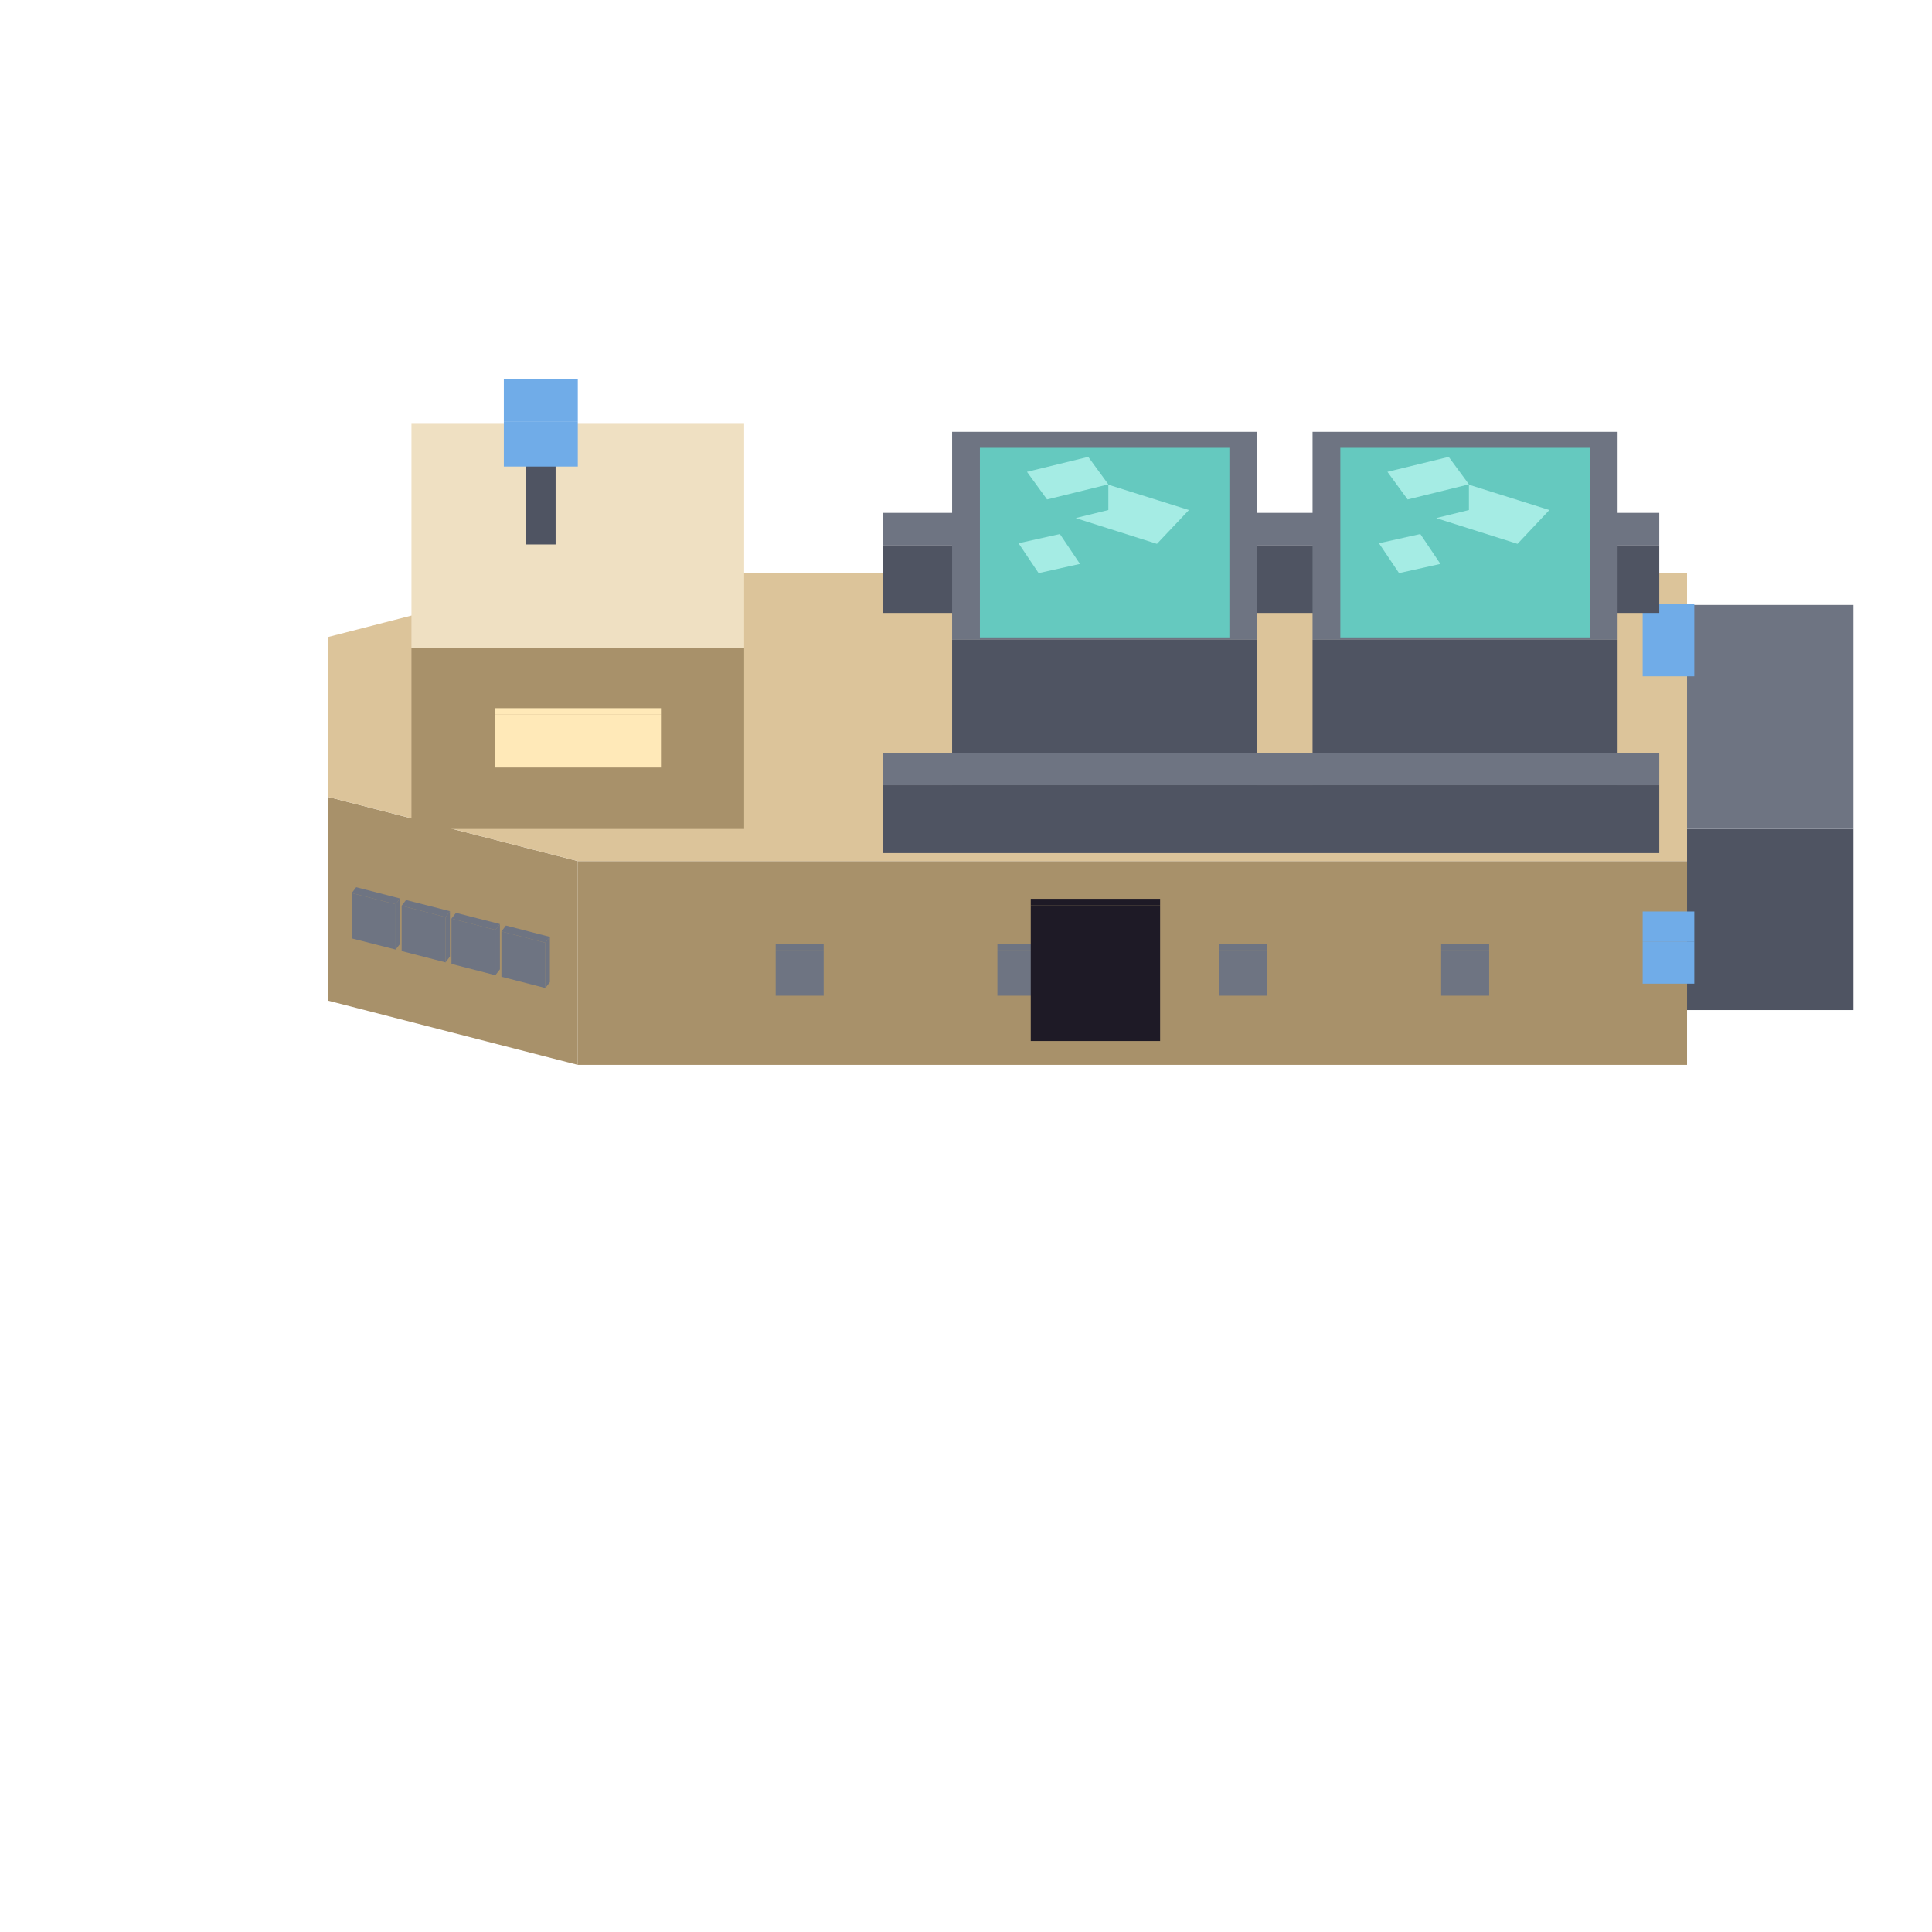
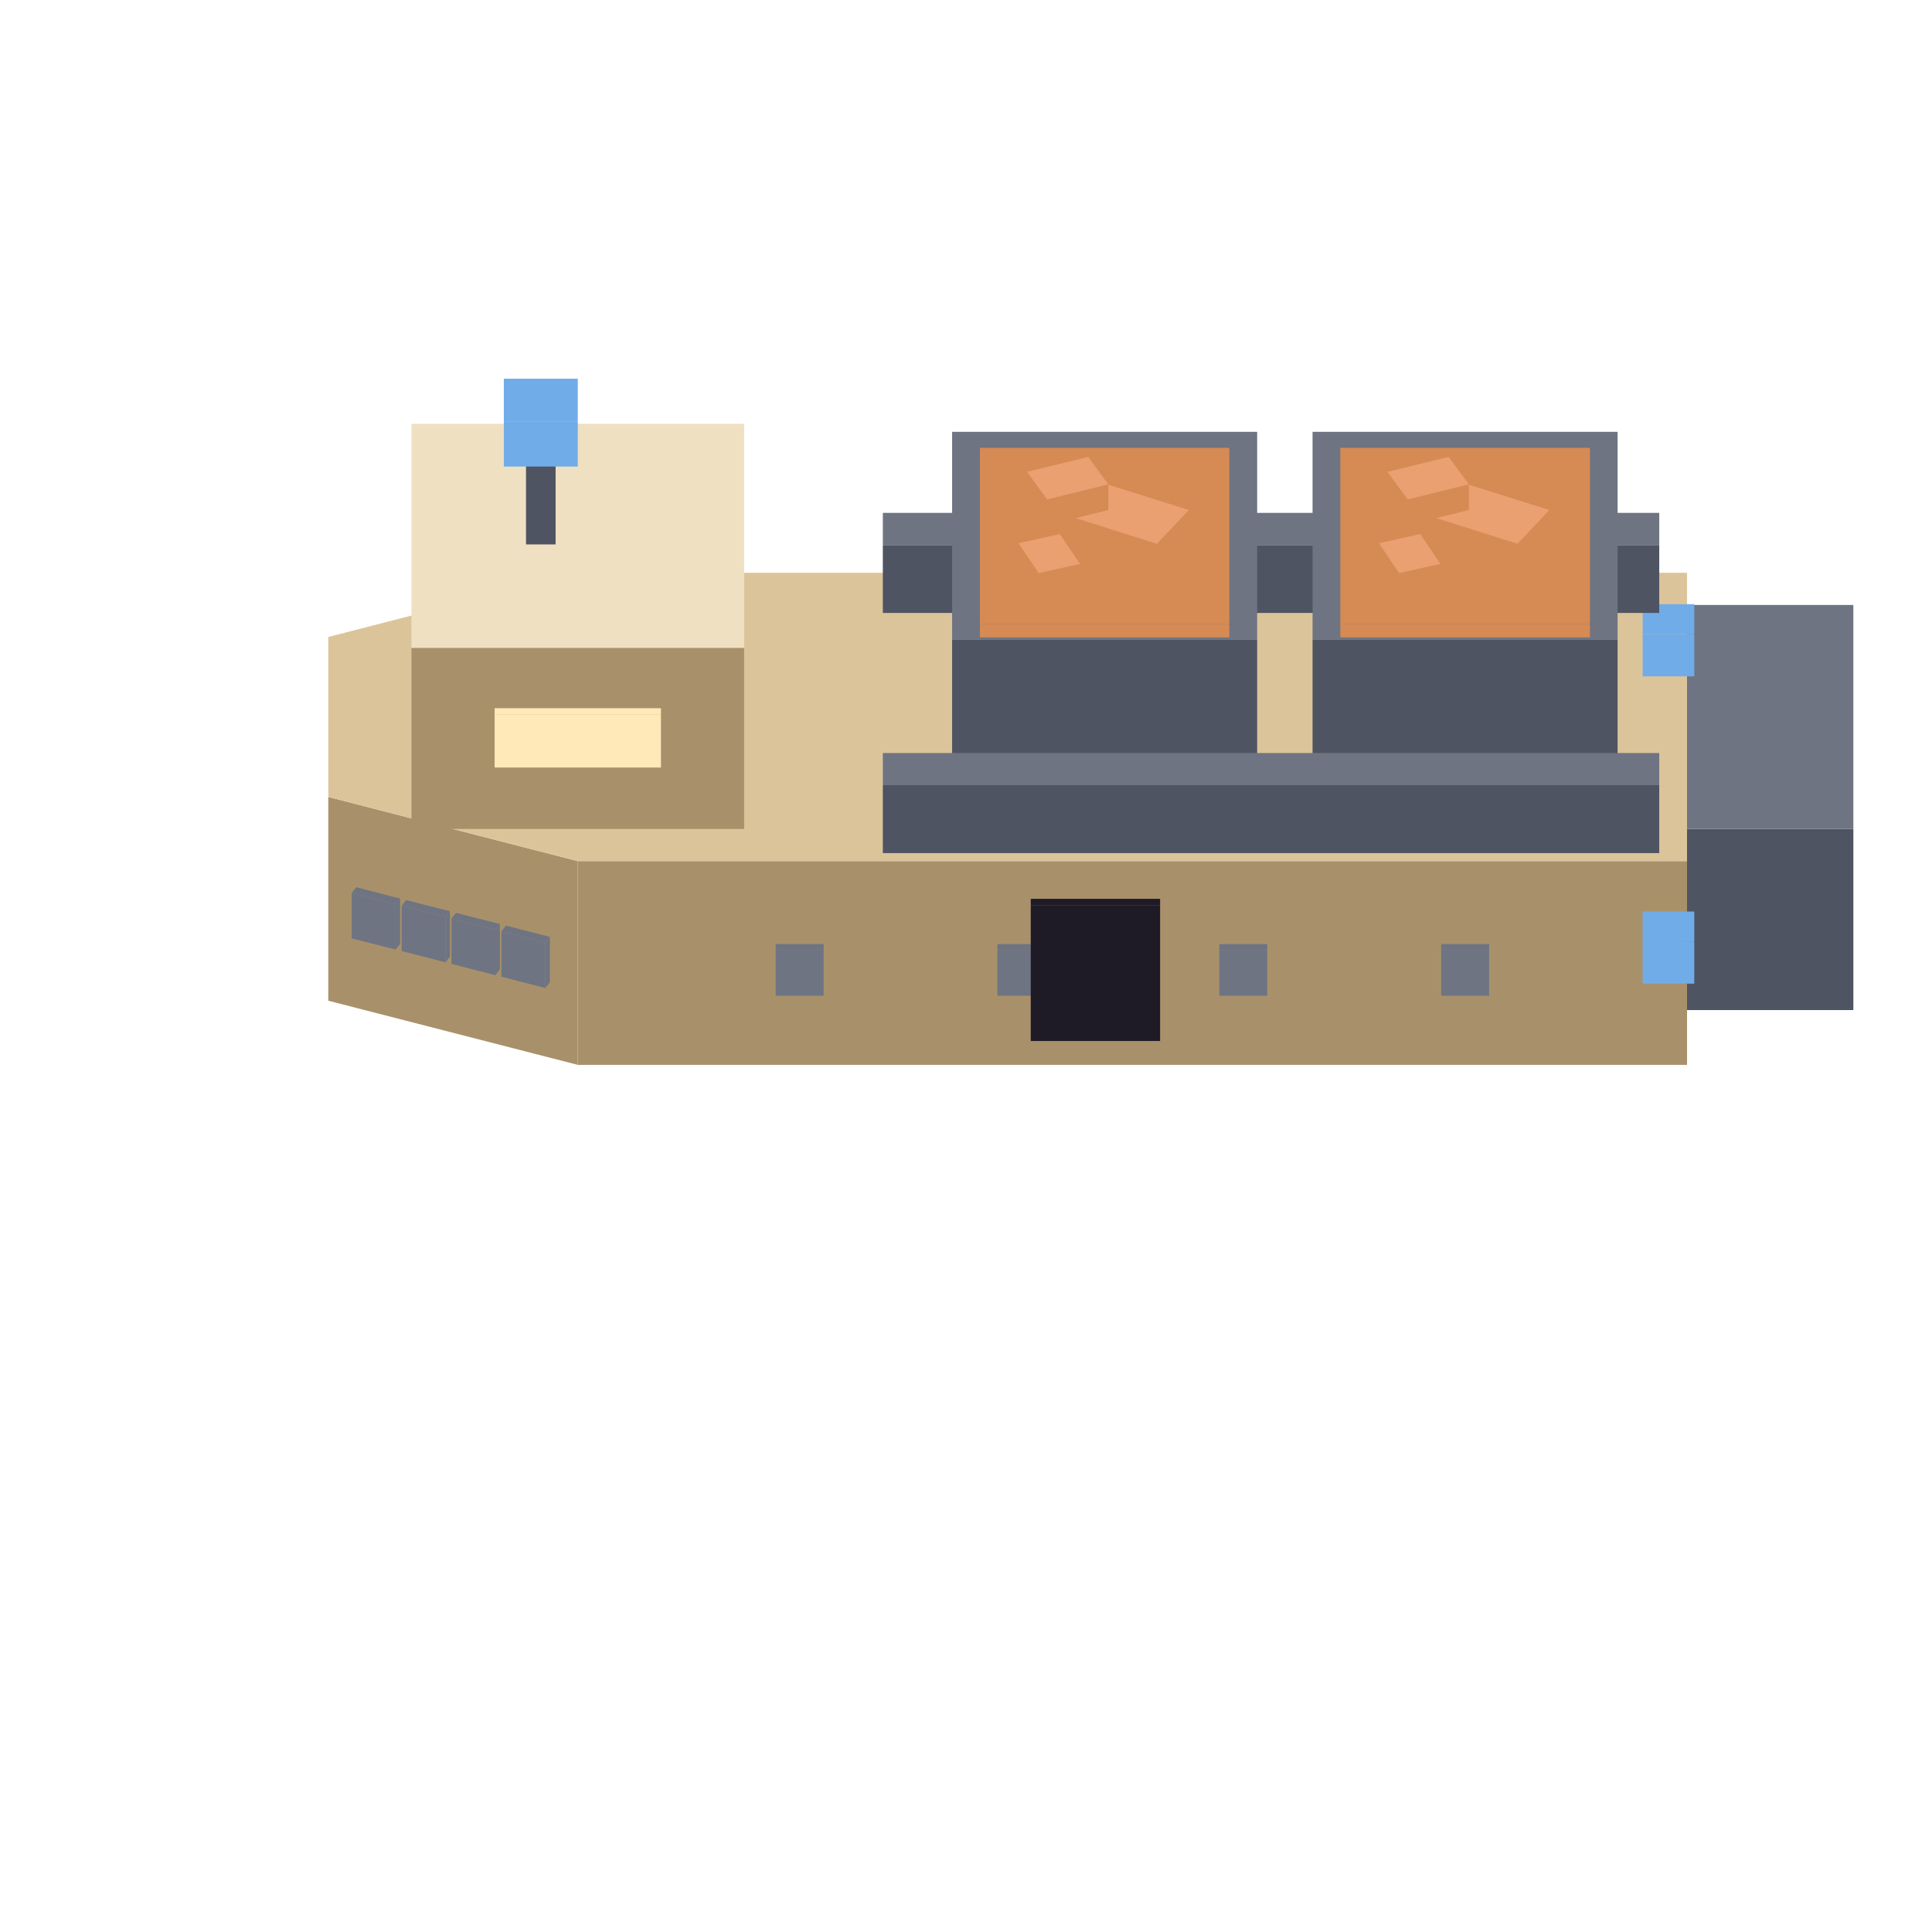
<svg xmlns="http://www.w3.org/2000/svg" width="56" height="56" viewBox="0 0 128 128">
  <polygon fill="#a8916a" points="38.28,57.05 111.77,57.05 111.77,70.55 38.28,70.55" />
  <polygon fill="#a8916a" points="21.75,52.80 38.28,57.05 38.28,70.55 21.75,66.30" />
  <polygon fill="#dcc49a" points="111.77,57.05 38.28,57.05 21.75,52.80 21.75,42.20 38.28,37.95 111.77,37.95" />
  <polygon fill="#6e7482" points="95.48,62.97 98.66,62.97 98.66,65.97 95.48,65.97" />
  <polygon fill="#6e7482" points="98.66,62.97 95.48,62.97 95.48,62.55 98.66,62.55" />
  <polygon fill="#6e7482" points="80.78,62.97 83.96,62.97 83.96,65.97 80.78,65.97" />
  <polygon fill="#6e7482" points="83.96,62.97 80.78,62.97 80.78,62.55 83.96,62.55" />
  <polygon fill="#6e7482" points="66.08,62.97 69.27,62.97 69.27,65.97 66.08,65.97" />
  <polygon fill="#6e7482" points="69.27,62.97 66.08,62.97 66.08,62.55 69.27,62.55" />
  <polygon fill="#6e7482" points="51.39,62.97 54.57,62.97 54.57,65.97 51.39,65.97" />
  <polygon fill="#6e7482" points="54.57,62.97 51.39,62.97 51.39,62.55 54.57,62.55" />
  <polygon fill="#6e7482" points="33.22,61.71 36.13,62.46 36.13,65.46 33.22,64.71" />
  <polygon fill="#6e7482" points="36.13,62.46 36.43,62.07 36.43,65.07 36.13,65.46" />
  <polygon fill="#6e7482" points="36.13,62.46 33.22,61.71 33.52,61.32 36.43,62.07" />
  <polygon fill="#6e7482" points="29.91,60.86 32.82,61.61 32.82,64.61 29.91,63.86" />
  <polygon fill="#6e7482" points="32.82,61.61 33.12,61.22 33.12,64.22 32.82,64.61" />
  <polygon fill="#6e7482" points="32.82,61.61 29.91,60.86 30.21,60.48 33.12,61.22" />
  <polygon fill="#6e7482" points="26.61,60.01 29.52,60.76 29.52,63.76 26.61,63.01" />
  <polygon fill="#6e7482" points="29.52,60.76 29.81,60.37 29.81,63.37 29.52,63.76" />
  <polygon fill="#6e7482" points="29.52,60.76 26.61,60.01 26.90,59.63 29.81,60.37" />
  <polygon fill="#6e7482" points="23.30,59.17 26.21,59.91 26.21,62.91 23.30,62.17" />
  <polygon fill="#6e7482" points="26.21,59.91 26.51,59.53 26.51,62.53 26.21,62.91" />
  <polygon fill="#6e7482" points="26.21,59.91 23.30,59.17 23.60,58.78 26.51,59.53" />
  <polygon fill="#1e1a26" points="68.29,59.97 76.86,59.97 76.86,68.97 68.29,68.97" />
  <polygon fill="#1e1a26" points="76.86,59.97 68.29,59.97 68.29,59.55 76.86,59.55" />
  <polygon fill="#4f5462" points="111.77,54.92 122.79,54.92 122.79,66.92 111.77,66.92" />
  <polygon fill="#6e7482" points="122.79,54.92 111.77,54.92 111.77,40.08 122.79,40.08" />
  <polygon fill="#70ace8" points="108.83,62.37 112.25,62.37 112.25,65.17 108.83,65.17" />
  <polygon fill="#70ace8" points="108.83,62.37 108.83,60.39 112.25,60.39 112.25,62.37" />
  <polygon fill="#70ace8" points="108.83,42.01 112.25,42.01 112.25,44.81 108.83,44.81" />
  <polygon fill="#70ace8" points="108.83,42.01 108.83,40.03 112.25,40.03 112.25,42.01" />
  <polygon fill="#4f5462" points="58.49,36.11 109.93,36.11 109.93,40.61 58.49,40.61" />
  <polygon fill="#6e7482" points="109.93,36.11 58.49,36.11 58.49,33.98 109.93,33.98" />
  <polygon fill="#4f5462" points="86.96,42.39 107.17,42.39 107.17,54.39 86.96,54.39" />
  <polygon fill="#6e7482" points="107.17,42.39 86.96,42.39 86.96,28.61 107.17,28.61" />
-   <polygon fill="#65c9bf" points="88.80,41.33 105.34,41.33 105.34,42.23 88.80,42.23" />
-   <polygon fill="#65c9bf" points="105.34,41.33 88.80,41.33 88.80,29.67 105.34,29.67" />
-   <polygon fill="#65c9bf" points="95.16,34.33 100.54,36.03 100.54,38.53 95.16,36.83" />
-   <polygon fill="#65c9bf" points="100.54,36.03 102.65,33.79 102.65,36.29 100.54,38.53" />
-   <polygon fill="#a5ece4" points="100.54,36.03 95.16,34.33 97.28,32.10 102.65,33.79" />
-   <polygon fill="#65c9bf" points="93.26,33.09 97.32,32.09 97.32,33.79 93.26,34.79" />
-   <polygon fill="#65c9bf" points="91.92,31.26 93.26,33.09 93.26,34.79 91.92,32.96" />
-   <polygon fill="#a5ece4" points="97.32,32.09 93.26,33.09 91.92,31.26 95.98,30.27" />
-   <polygon fill="#65c9bf" points="91.36,35.99 92.69,37.97 92.69,39.27 91.36,37.29" />
-   <polygon fill="#65c9bf" points="92.69,37.97 95.43,37.36 95.43,38.66 92.69,39.27" />
-   <polygon fill="#a5ece4" points="92.69,37.97 91.36,35.99 94.10,35.38 95.43,37.36" />
+   <polygon fill="#d68a54" points="88.80,41.33 105.34,41.33 105.34,42.23 88.80,42.23" />
+   <polygon fill="#d68a54" points="105.34,41.33 88.80,41.33 88.80,29.67 105.34,29.67" />
+   <polygon fill="#d68a54" points="95.16,34.33 100.54,36.03 100.54,38.53 95.16,36.83" />
+   <polygon fill="#d68a54" points="100.54,36.03 102.65,33.79 102.65,36.29 100.54,38.53" />
+   <polygon fill="#eaa070" points="100.54,36.03 95.16,34.33 97.28,32.10 102.65,33.79" />
+   <polygon fill="#d68a54" points="93.26,33.09 97.32,32.09 97.32,33.79 93.26,34.79" />
+   <polygon fill="#d68a54" points="91.92,31.26 93.26,33.09 93.26,34.79 91.92,32.96" />
+   <polygon fill="#eaa070" points="97.32,32.09 93.26,33.09 91.92,31.26 95.98,30.27" />
+   <polygon fill="#d68a54" points="91.36,35.99 92.69,37.97 92.69,39.27 91.36,37.29" />
+   <polygon fill="#d68a54" points="92.69,37.97 95.43,37.36 95.43,38.66 92.69,39.27" />
+   <polygon fill="#eaa070" points="92.69,37.97 91.36,35.99 94.10,35.38 95.43,37.36" />
  <polygon fill="#4f5462" points="63.08,42.39 83.29,42.39 83.29,54.39 63.08,54.39" />
  <polygon fill="#6e7482" points="83.29,42.39 63.08,42.39 63.08,28.61 83.29,28.61" />
-   <polygon fill="#65c9bf" points="64.92,41.33 81.45,41.33 81.45,42.23 64.92,42.23" />
-   <polygon fill="#65c9bf" points="81.45,41.33 64.92,41.33 64.92,29.67 81.45,29.67" />
-   <polygon fill="#65c9bf" points="71.28,34.33 76.65,36.03 76.65,38.53 71.28,36.83" />
-   <polygon fill="#65c9bf" points="76.65,36.03 78.77,33.79 78.77,36.29 76.65,38.53" />
-   <polygon fill="#a5ece4" points="76.65,36.03 71.28,34.33 73.39,32.10 78.77,33.79" />
-   <polygon fill="#65c9bf" points="69.37,33.09 73.43,32.09 73.43,33.79 69.37,34.79" />
-   <polygon fill="#65c9bf" points="68.04,31.26 69.37,33.09 69.37,34.79 68.04,32.96" />
-   <polygon fill="#a5ece4" points="73.43,32.09 69.37,33.09 68.04,31.26 72.10,30.27" />
-   <polygon fill="#65c9bf" points="67.48,35.99 68.81,37.97 68.81,39.27 67.48,37.29" />
-   <polygon fill="#65c9bf" points="68.81,37.97 71.55,37.36 71.55,38.66 68.81,39.27" />
-   <polygon fill="#a5ece4" points="68.81,37.97 67.48,35.99 70.22,35.38 71.55,37.36" />
+   <polygon fill="#d68a54" points="64.92,41.33 81.45,41.33 81.45,42.23 64.92,42.23" />
+   <polygon fill="#d68a54" points="81.45,41.33 64.92,41.33 64.92,29.67 81.45,29.67" />
+   <polygon fill="#d68a54" points="71.28,34.33 76.65,36.03 76.65,38.53 71.28,36.83" />
+   <polygon fill="#d68a54" points="76.65,36.03 78.77,33.79 78.77,36.29 76.65,38.53" />
+   <polygon fill="#eaa070" points="76.65,36.03 71.28,34.33 73.39,32.10 78.77,33.79" />
+   <polygon fill="#d68a54" points="69.37,33.09 73.43,32.09 73.43,33.79 69.37,34.79" />
+   <polygon fill="#d68a54" points="68.04,31.26 69.37,33.09 69.37,34.79 68.04,32.96" />
+   <polygon fill="#eaa070" points="73.43,32.09 69.37,33.09 68.04,31.26 72.10,30.27" />
+   <polygon fill="#d68a54" points="67.48,35.99 68.81,37.97 68.81,39.27 67.48,37.29" />
+   <polygon fill="#d68a54" points="68.81,37.97 71.55,37.36 71.55,38.66 68.81,39.27" />
+   <polygon fill="#eaa070" points="68.81,37.97 67.48,35.99 70.22,35.38 71.55,37.36" />
  <polygon fill="#a8916a" points="27.26,42.92 49.30,42.92 49.30,54.92 27.26,54.92" />
  <polygon fill="#efe0c2" points="49.30,42.92 27.26,42.92 27.26,28.08 49.30,28.08" />
  <polygon fill="#ffe9b8" points="32.77,47.35 43.79,47.35 43.79,50.85 32.77,50.85" />
  <polygon fill="#ffe9b8" points="43.79,47.35 32.77,47.35 32.77,46.92 43.79,46.92" />
  <polygon fill="#4f5462" points="58.49,52.02 109.93,52.02 109.93,56.52 58.49,56.52" />
  <polygon fill="#6e7482" points="109.93,52.02 58.49,52.02 58.49,49.89 109.93,49.89" />
  <polygon fill="#4f5462" points="34.85,30.07 36.81,30.07 36.81,36.07 34.85,36.07" />
  <polygon fill="#6e7482" points="34.85,30.07 34.85,28.93 36.81,28.93 36.81,30.07" />
  <polygon fill="#70ace8" points="33.38,27.91 38.28,27.91 38.28,30.91 33.38,30.91" />
  <polygon fill="#70ace8" points="33.38,27.91 33.38,25.09 38.28,25.09 38.28,27.91" />
</svg>
